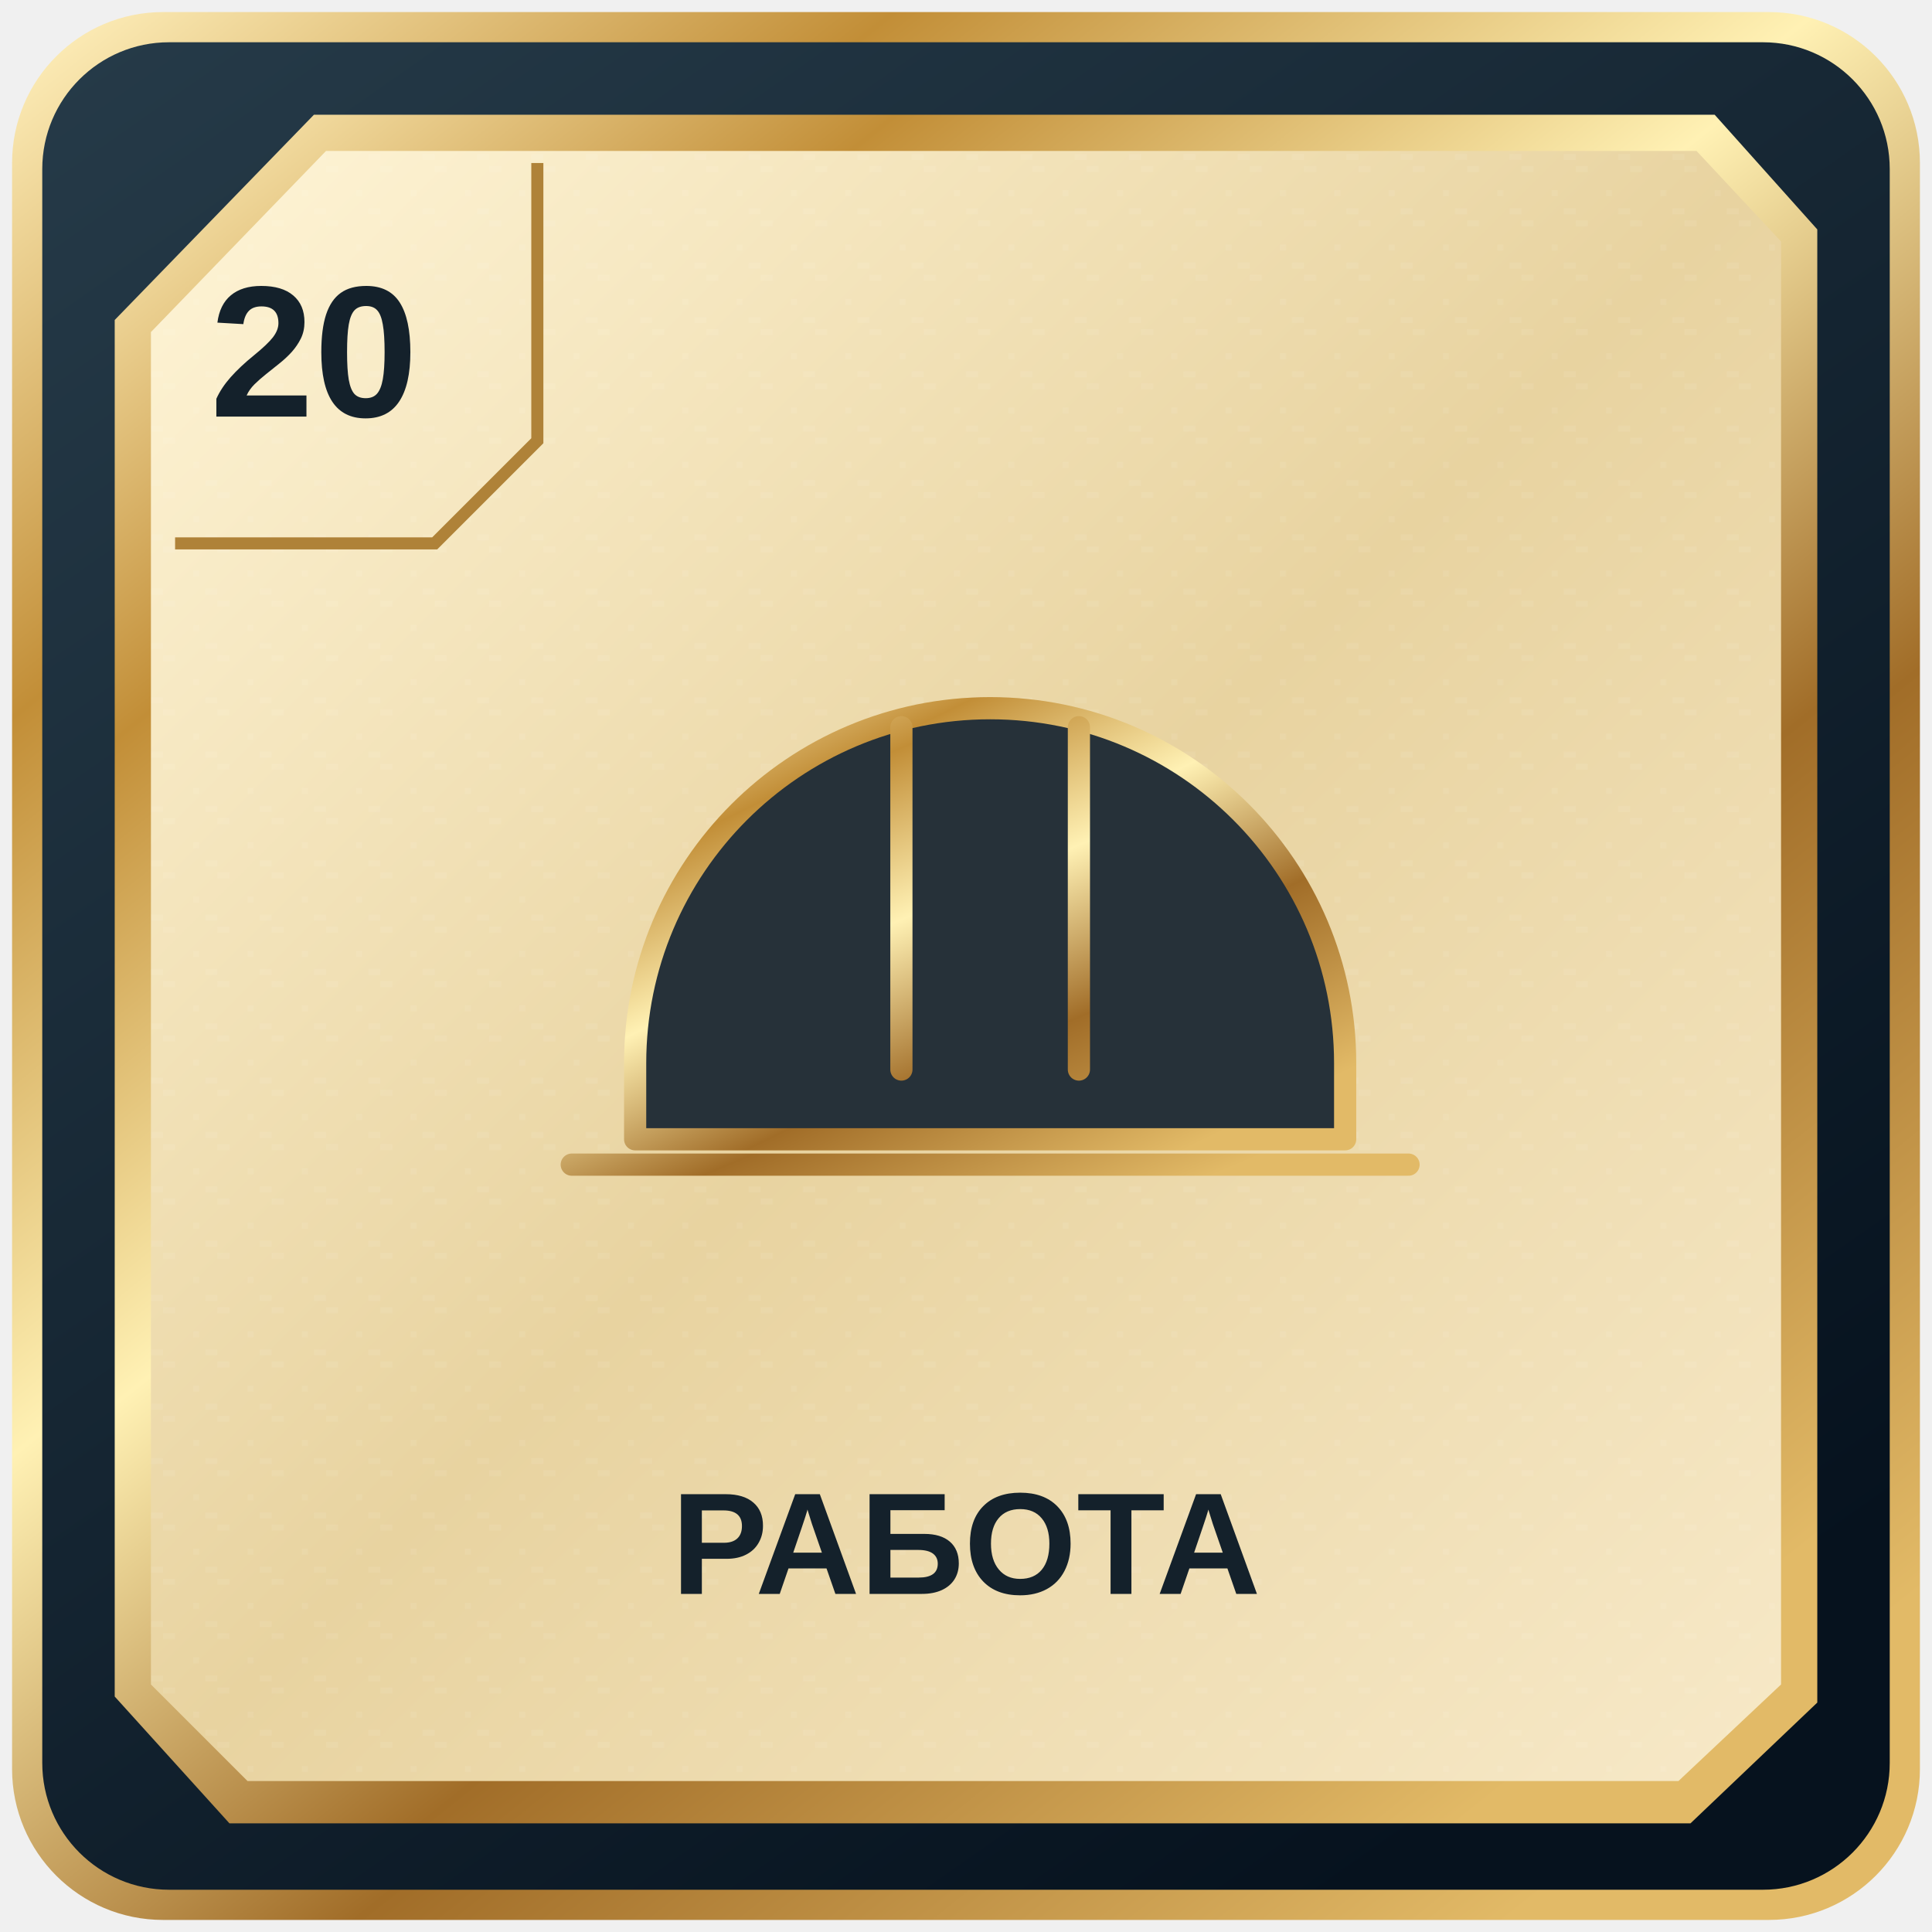
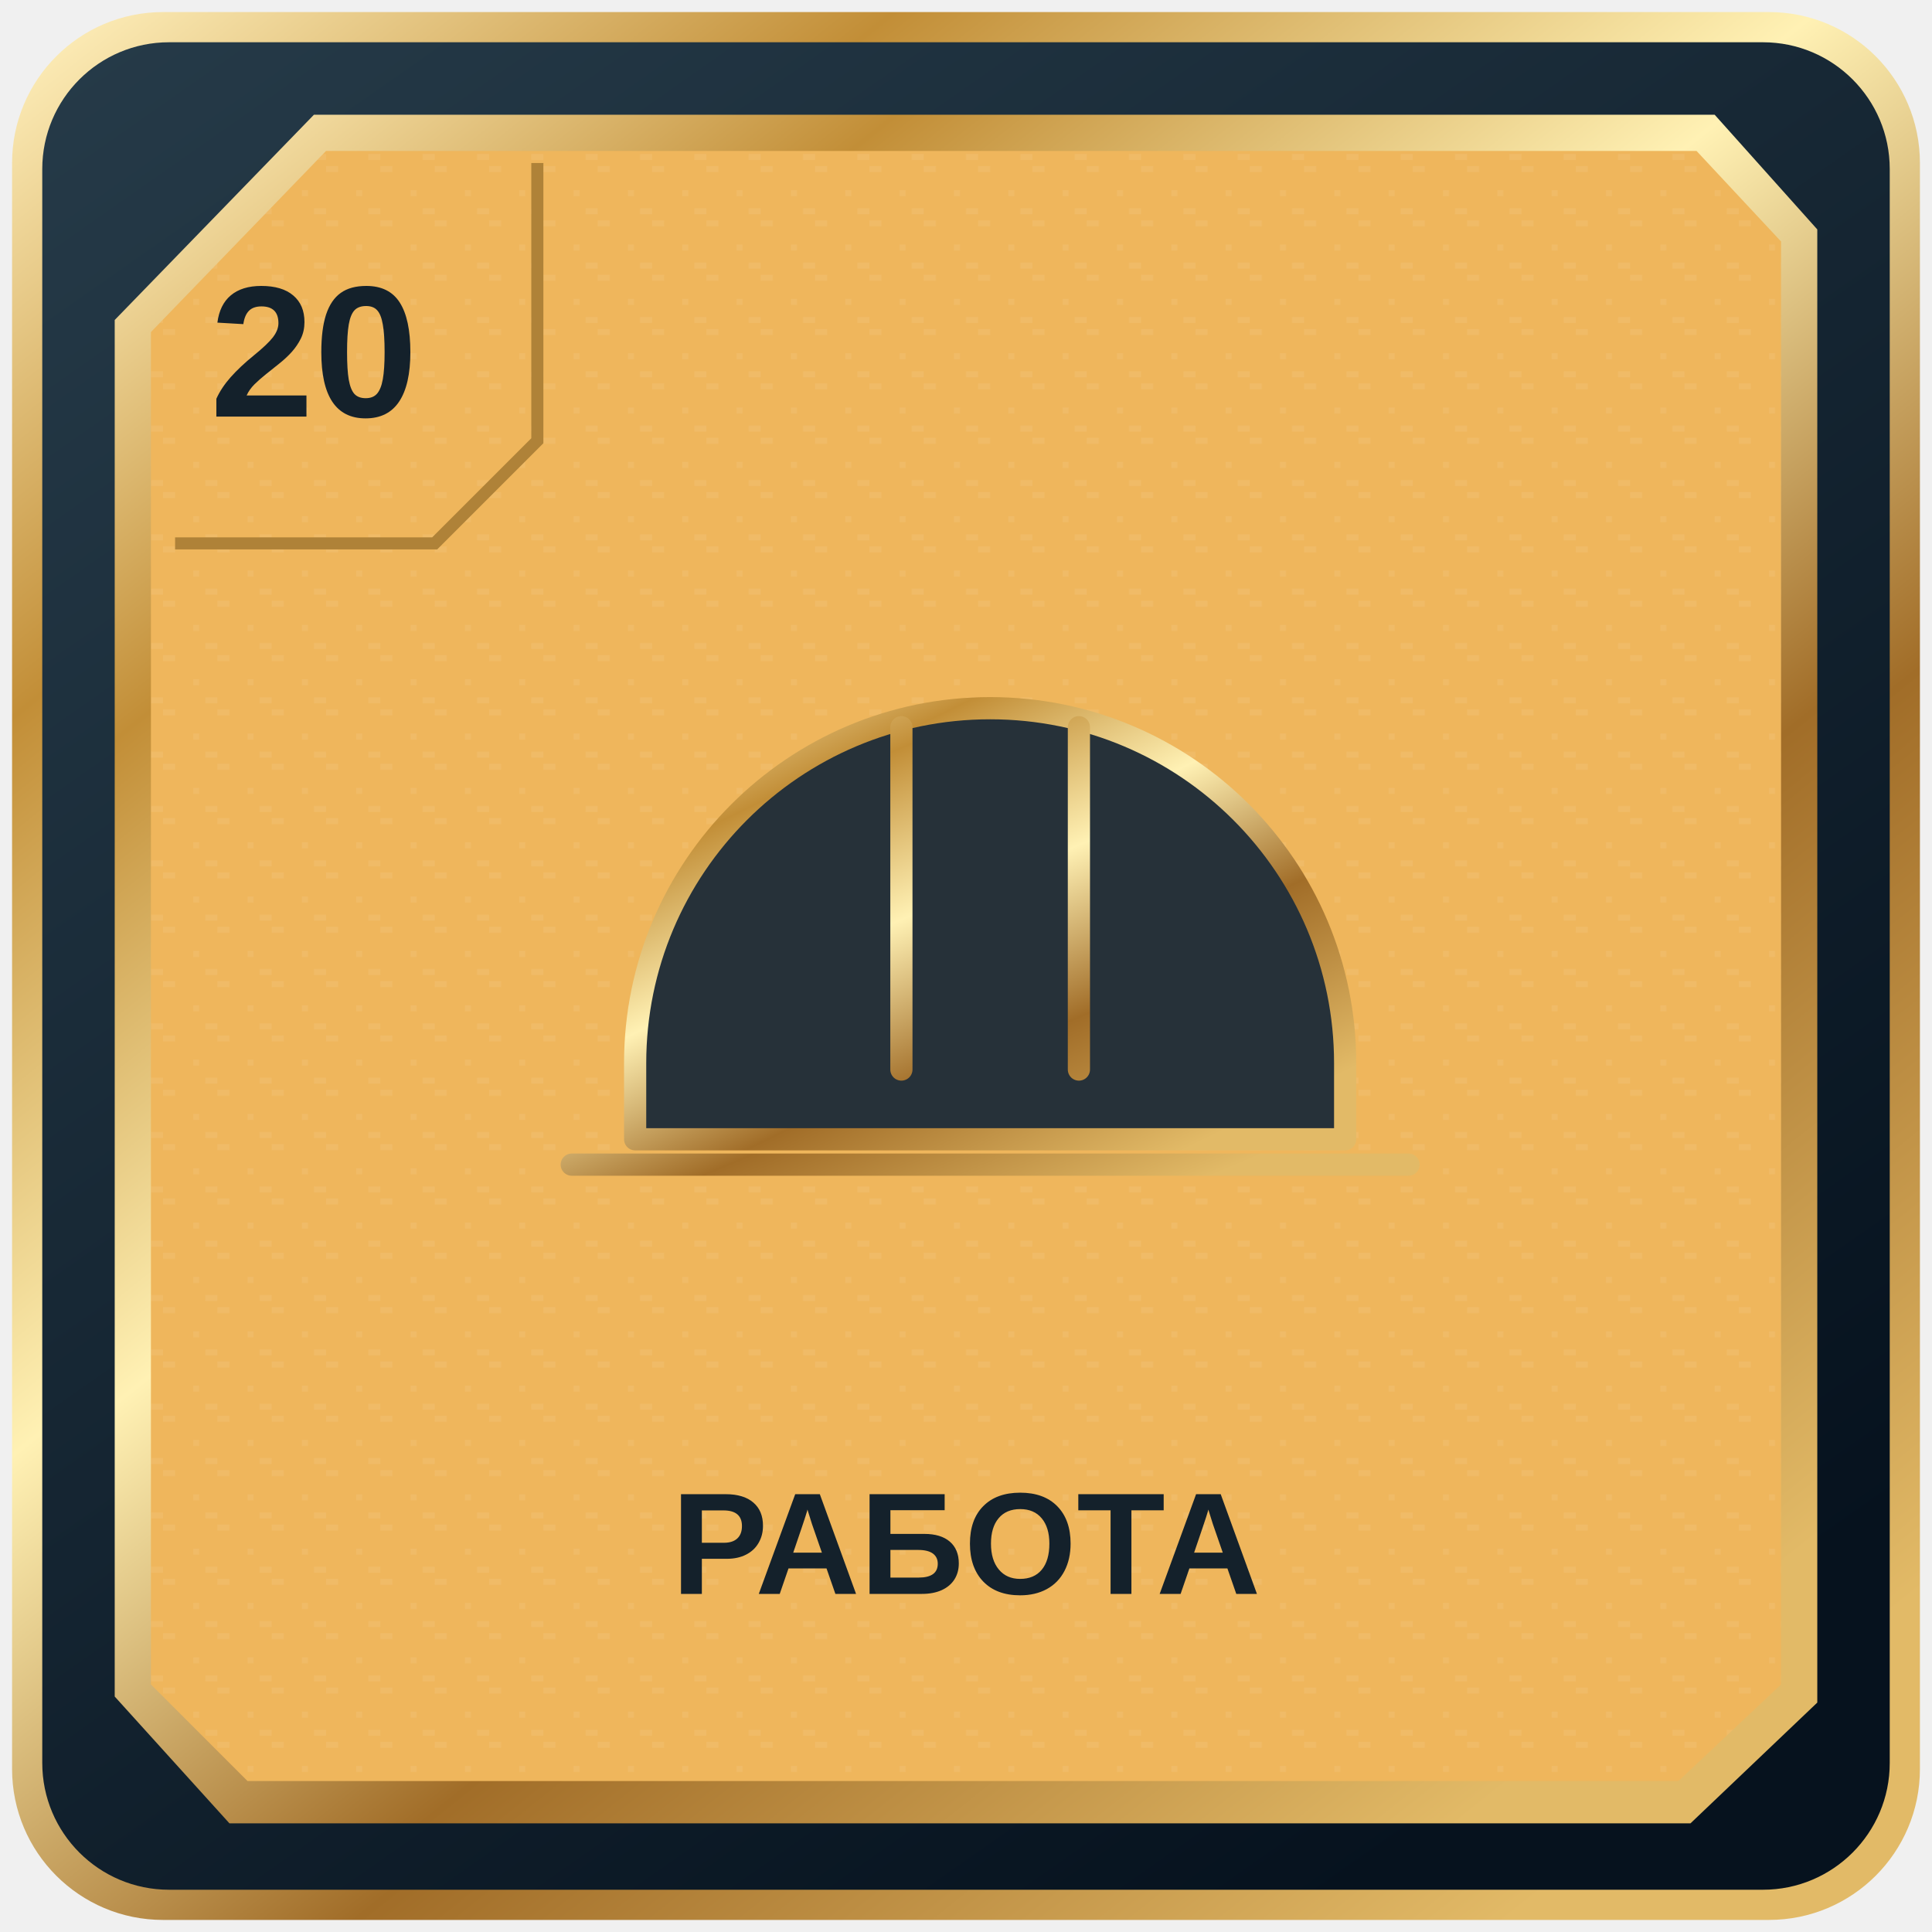
<svg xmlns="http://www.w3.org/2000/svg" viewBox="0 0 320 320" role="img" aria-label="Работа">
  <defs>
    <linearGradient id="gold" x2="0.8" y2="1">
      <stop stop-color="#fff0bc" />
      <stop offset=".22" stop-color="#c28e37" />
      <stop offset=".46" stop-color="#fff1b4" />
      <stop offset=".7" stop-color="#a16d28" />
      <stop offset="1" stop-color="#e2ba67" />
    </linearGradient>
    <linearGradient id="cream" x2="1" y2="1">
      <stop stop-color="#fff5d7" />
      <stop offset=".5" stop-color="#e8d3a0" />
      <stop offset="1" stop-color="#f7e9c8" />
    </linearGradient>
    <linearGradient id="navy" x2=".7" y2="1">
      <stop stop-color="#263b49" />
      <stop offset="1" stop-color="#06121e" />
    </linearGradient>
    <linearGradient id="glass" x2="1" y2="1">
      <stop stop-color="#d4e9e8" />
      <stop offset=".45" stop-color="#6495ad" />
      <stop offset="1" stop-color="#294453" />
    </linearGradient>
    <pattern id="grain" width="9" height="9" patternUnits="userSpaceOnUse">
      <path d="M0 1h2m3 4h1m1 3h2" stroke="#fff" opacity=".07" />
    </pattern>
  </defs>
  <rect x="2" y="2" width="316" height="316" rx="25" fill="url(#gold)" />
  <rect x="7" y="7" width="306" height="306" rx="21" fill="url(#navy)" />
  <path d="M52 19H284L301 38V282L280 302H38L19 281V53z" fill="url(#gold)" />
-   <path d="M54 25H281L295 40V279L278 295H41L25 279V55z" fill="url(#cream)" />
+   <path d="M54 25H281L295 40V279L278 295H41L25 279V55z" fill="#efb65c" />
  <path d="M54 25H281L295 40V279L278 295H41L25 279V55z" fill="url(#grain)" />
  <path d="M29 90H72L89 73V27" fill="none" stroke="#af8238" stroke-width="2" />
  <text x="52" y="69" text-anchor="middle" font-family="Arial,sans-serif" font-weight="700" font-size="31" fill="#14212b">20</text>
  <g transform="translate(164 153) scale(1.05)">
    <g fill="#263139" stroke="url(#gold)" stroke-width="3.5" stroke-linejoin="round" stroke-linecap="round">
      <path d="M-56 22a56 56 0 0 1 112 0v12H-56z" />
      <path d="M-14-31v54m28-54v54M-66 38H66" />
    </g>
  </g>
  <text x="160" y="264" text-anchor="middle" font-family="Arial,sans-serif" font-weight="800" font-size="24" fill="#14212b">РАБОТА</text>
</svg>
